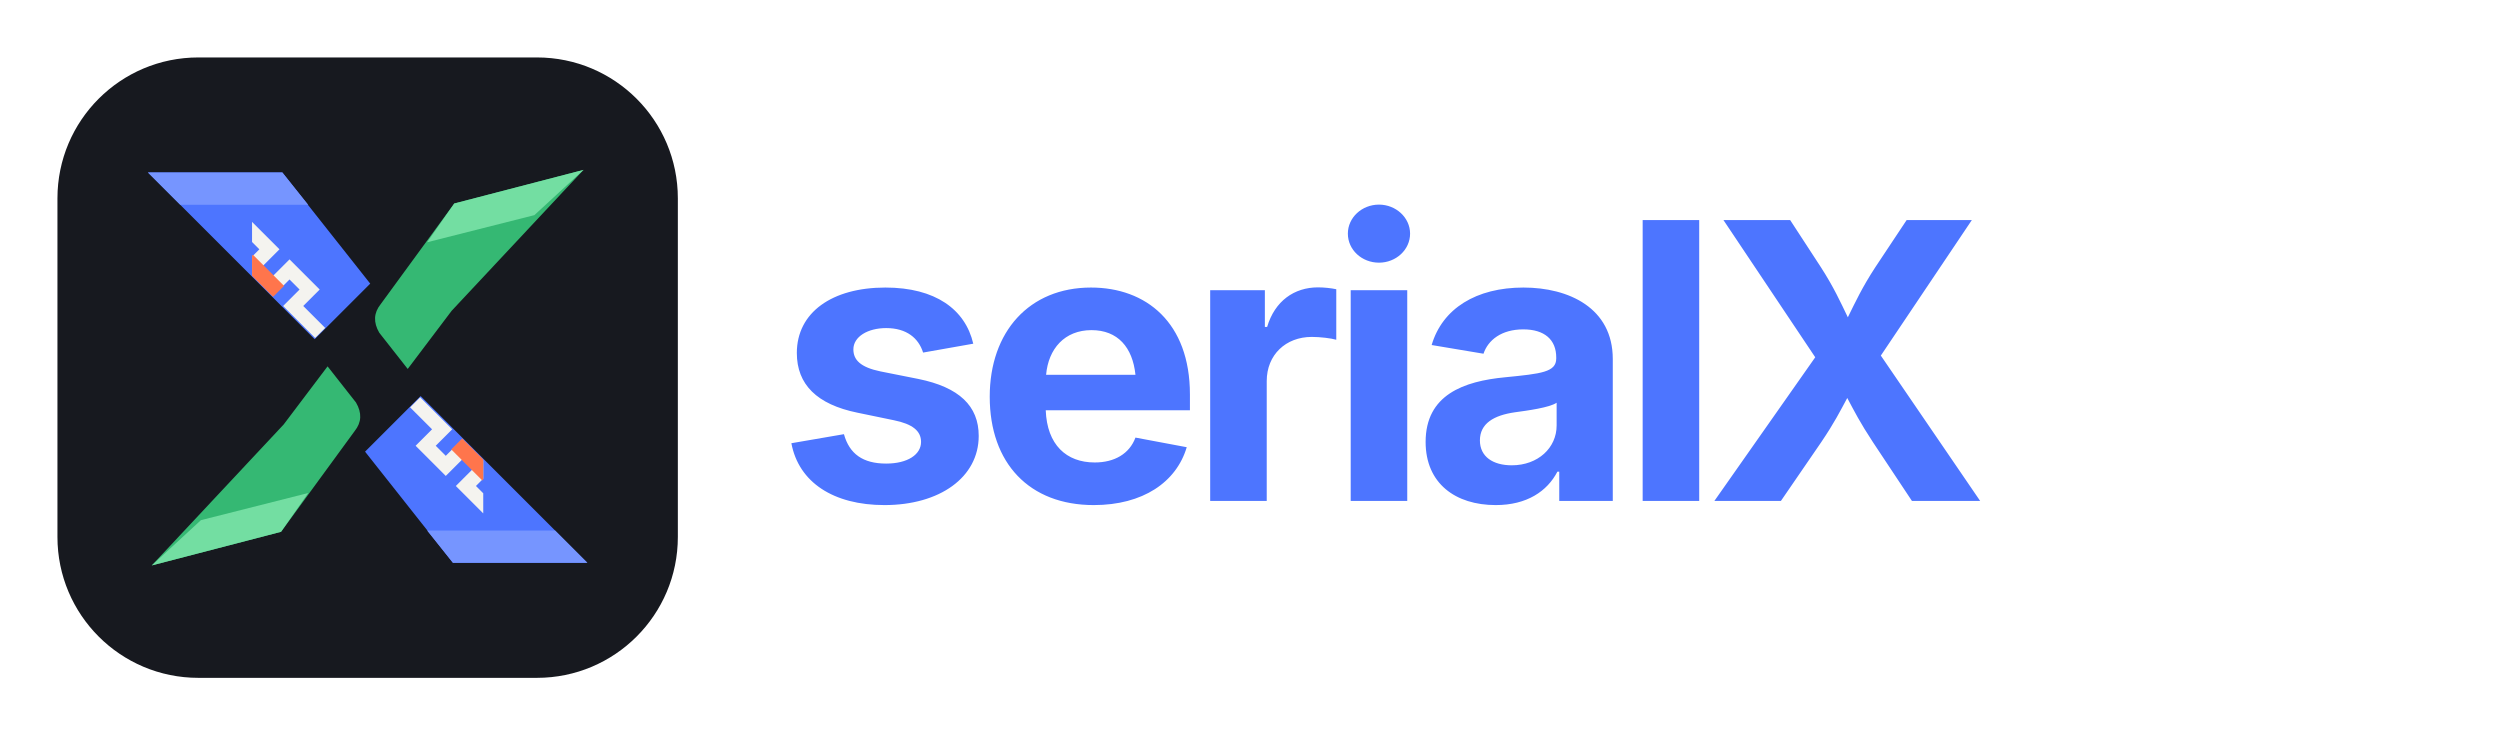
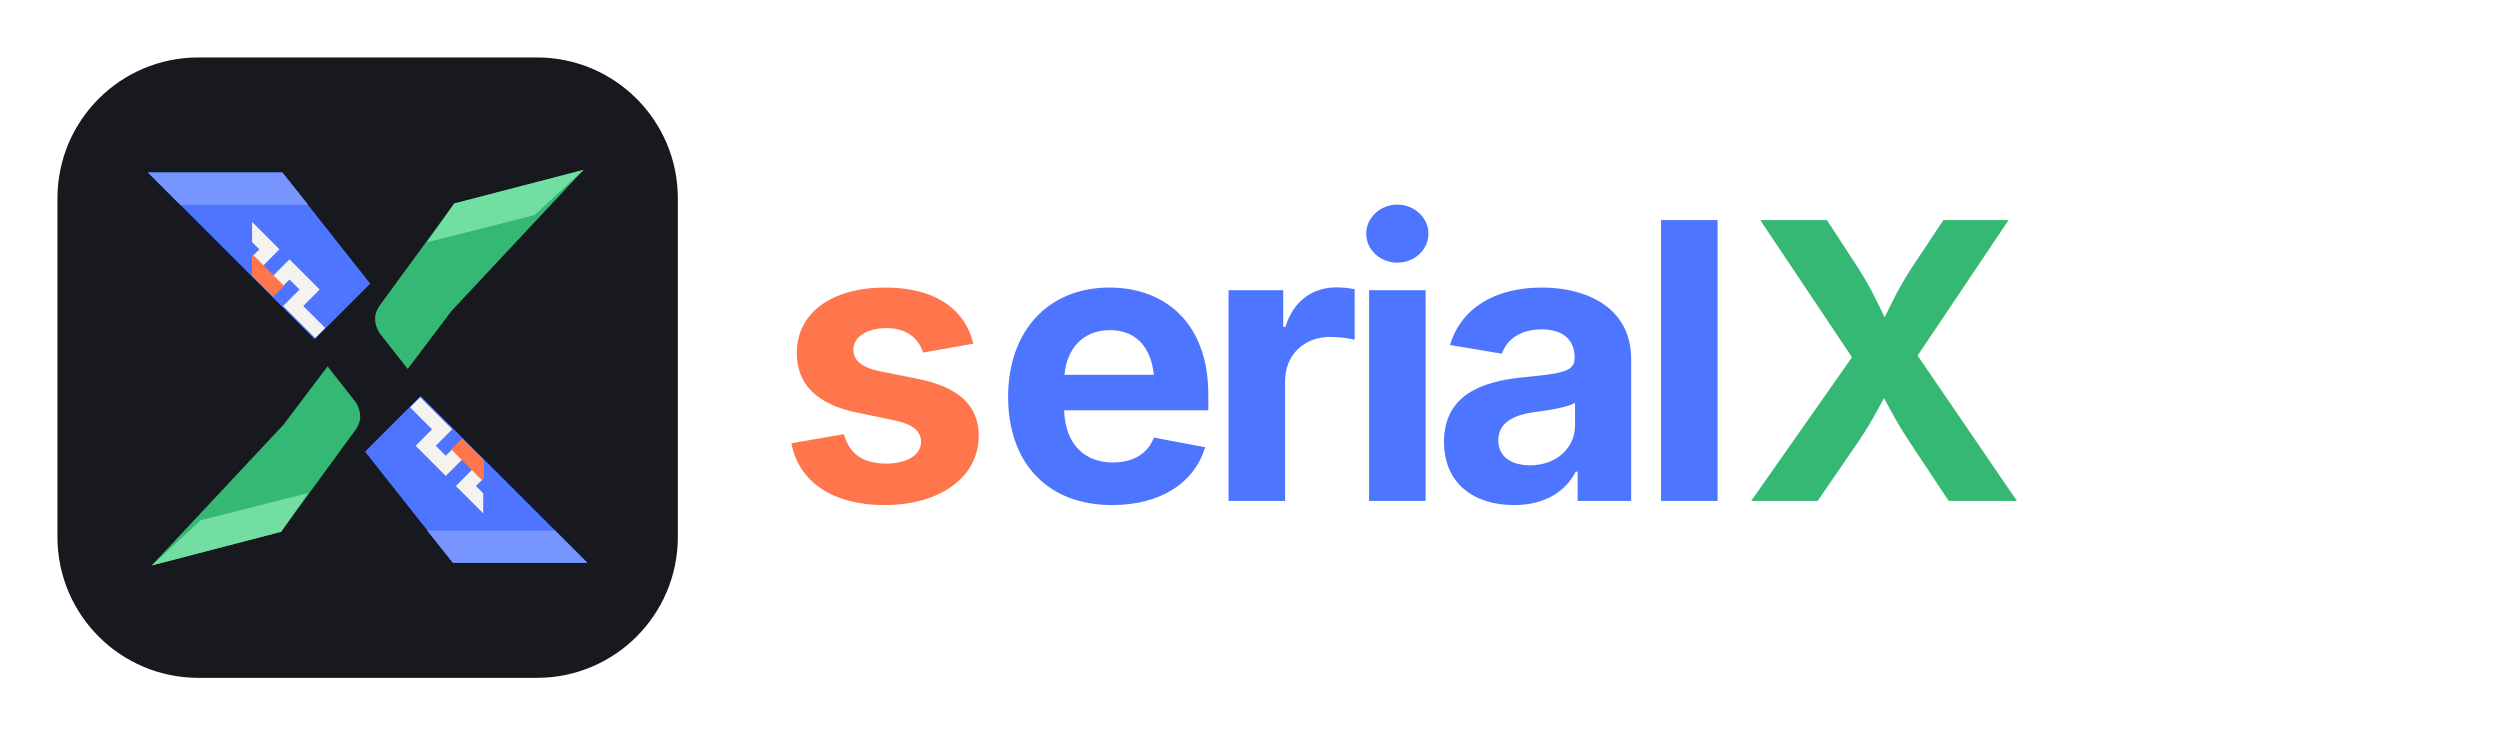
<svg xmlns="http://www.w3.org/2000/svg" width="1088" height="320" viewBox="0 0 1088 320" role="img" aria-labelledby="title desc">
  <defs>
    <clipPath id="tx-wave-clip">
      <path d="M172 210H380L516 382 430 468Z" />
    </clipPath>
    <clipPath id="rx-top-clip">
      <path d="M846 206 646 258 532 414Q516 434 530 458L574 514 642 424Z" />
    </clipPath>
    <clipPath id="rx-bottom-clip">
      <path d="M178 818 378 766 492 610Q508 590 494 566L450 510 382 600Z" />
    </clipPath>
  </defs>
  <g transform="translate(16 16) scale(.28125)">
    <rect x="32" y="32" width="960" height="960" rx="218" fill="#17191F" />
    <g fill="#35B873">
      <path d="M846 206 646 258 532 414Q516 434 530 458L574 514 642 424Z" />
      <path d="M178 818 378 766 492 610Q508 590 494 566L450 510 382 600Z" />
    </g>
    <path d="M846 206 646 258 604 318 770 276Z" fill="#73DEA2" clip-path="url(#rx-top-clip)" />
    <path d="M178 818 378 766 420 706 254 748Z" fill="#73DEA2" clip-path="url(#rx-bottom-clip)" />
    <g fill="#4D75FF">
      <path d="M172 210H380L516 382 430 468Z" />
      <path d="M852 814H644L508 642 594 556Z" />
    </g>
    <g fill="#7695FF">
      <path d="M172 210H380L420 260H222Z" />
      <path d="M852 814H644L604 764H802Z" />
    </g>
    <g clip-path="url(#tx-wave-clip)" transform="rotate(45 360 360)" fill="none" stroke-linecap="square" stroke-linejoin="miter">
      <path d="M250 374H294V338H338V374H382V338H426V374H474" stroke="#F4F3EF" stroke-width="22" />
      <path d="M338 374H382" stroke="#FF754C" stroke-width="24" />
    </g>
    <g transform="rotate(180 512 512)">
      <g clip-path="url(#tx-wave-clip)" transform="rotate(45 360 360)" fill="none" stroke-linecap="square" stroke-linejoin="miter">
        <path d="M250 374H294V338H338V374H382V338H426V374H474" stroke="#F4F3EF" stroke-width="22" />
        <path d="M338 374H382" stroke="#FF754C" stroke-width="24" />
      </g>
    </g>
  </g>
-   <text x="338" y="218" fill="#4D75FF" font-family="Inter, -apple-system, BlinkMacSystemFont, 'Segoe UI', Arial, sans-serif" font-size="168" font-weight="750" letter-spacing="-8">serialX</text>
+   <text x="338" y="218" fill="#4D75FF" font-family="Inter, -apple-system, BlinkMacSystemFont, 'Segoe UI', Arial, sans-serif" font-size="168" font-weight="750" letter-spacing="-8">
+     <tspan fill="#FF754C">s</tspan>erial<tspan fill="#35B873">X</tspan>
+   </text>
</svg>
